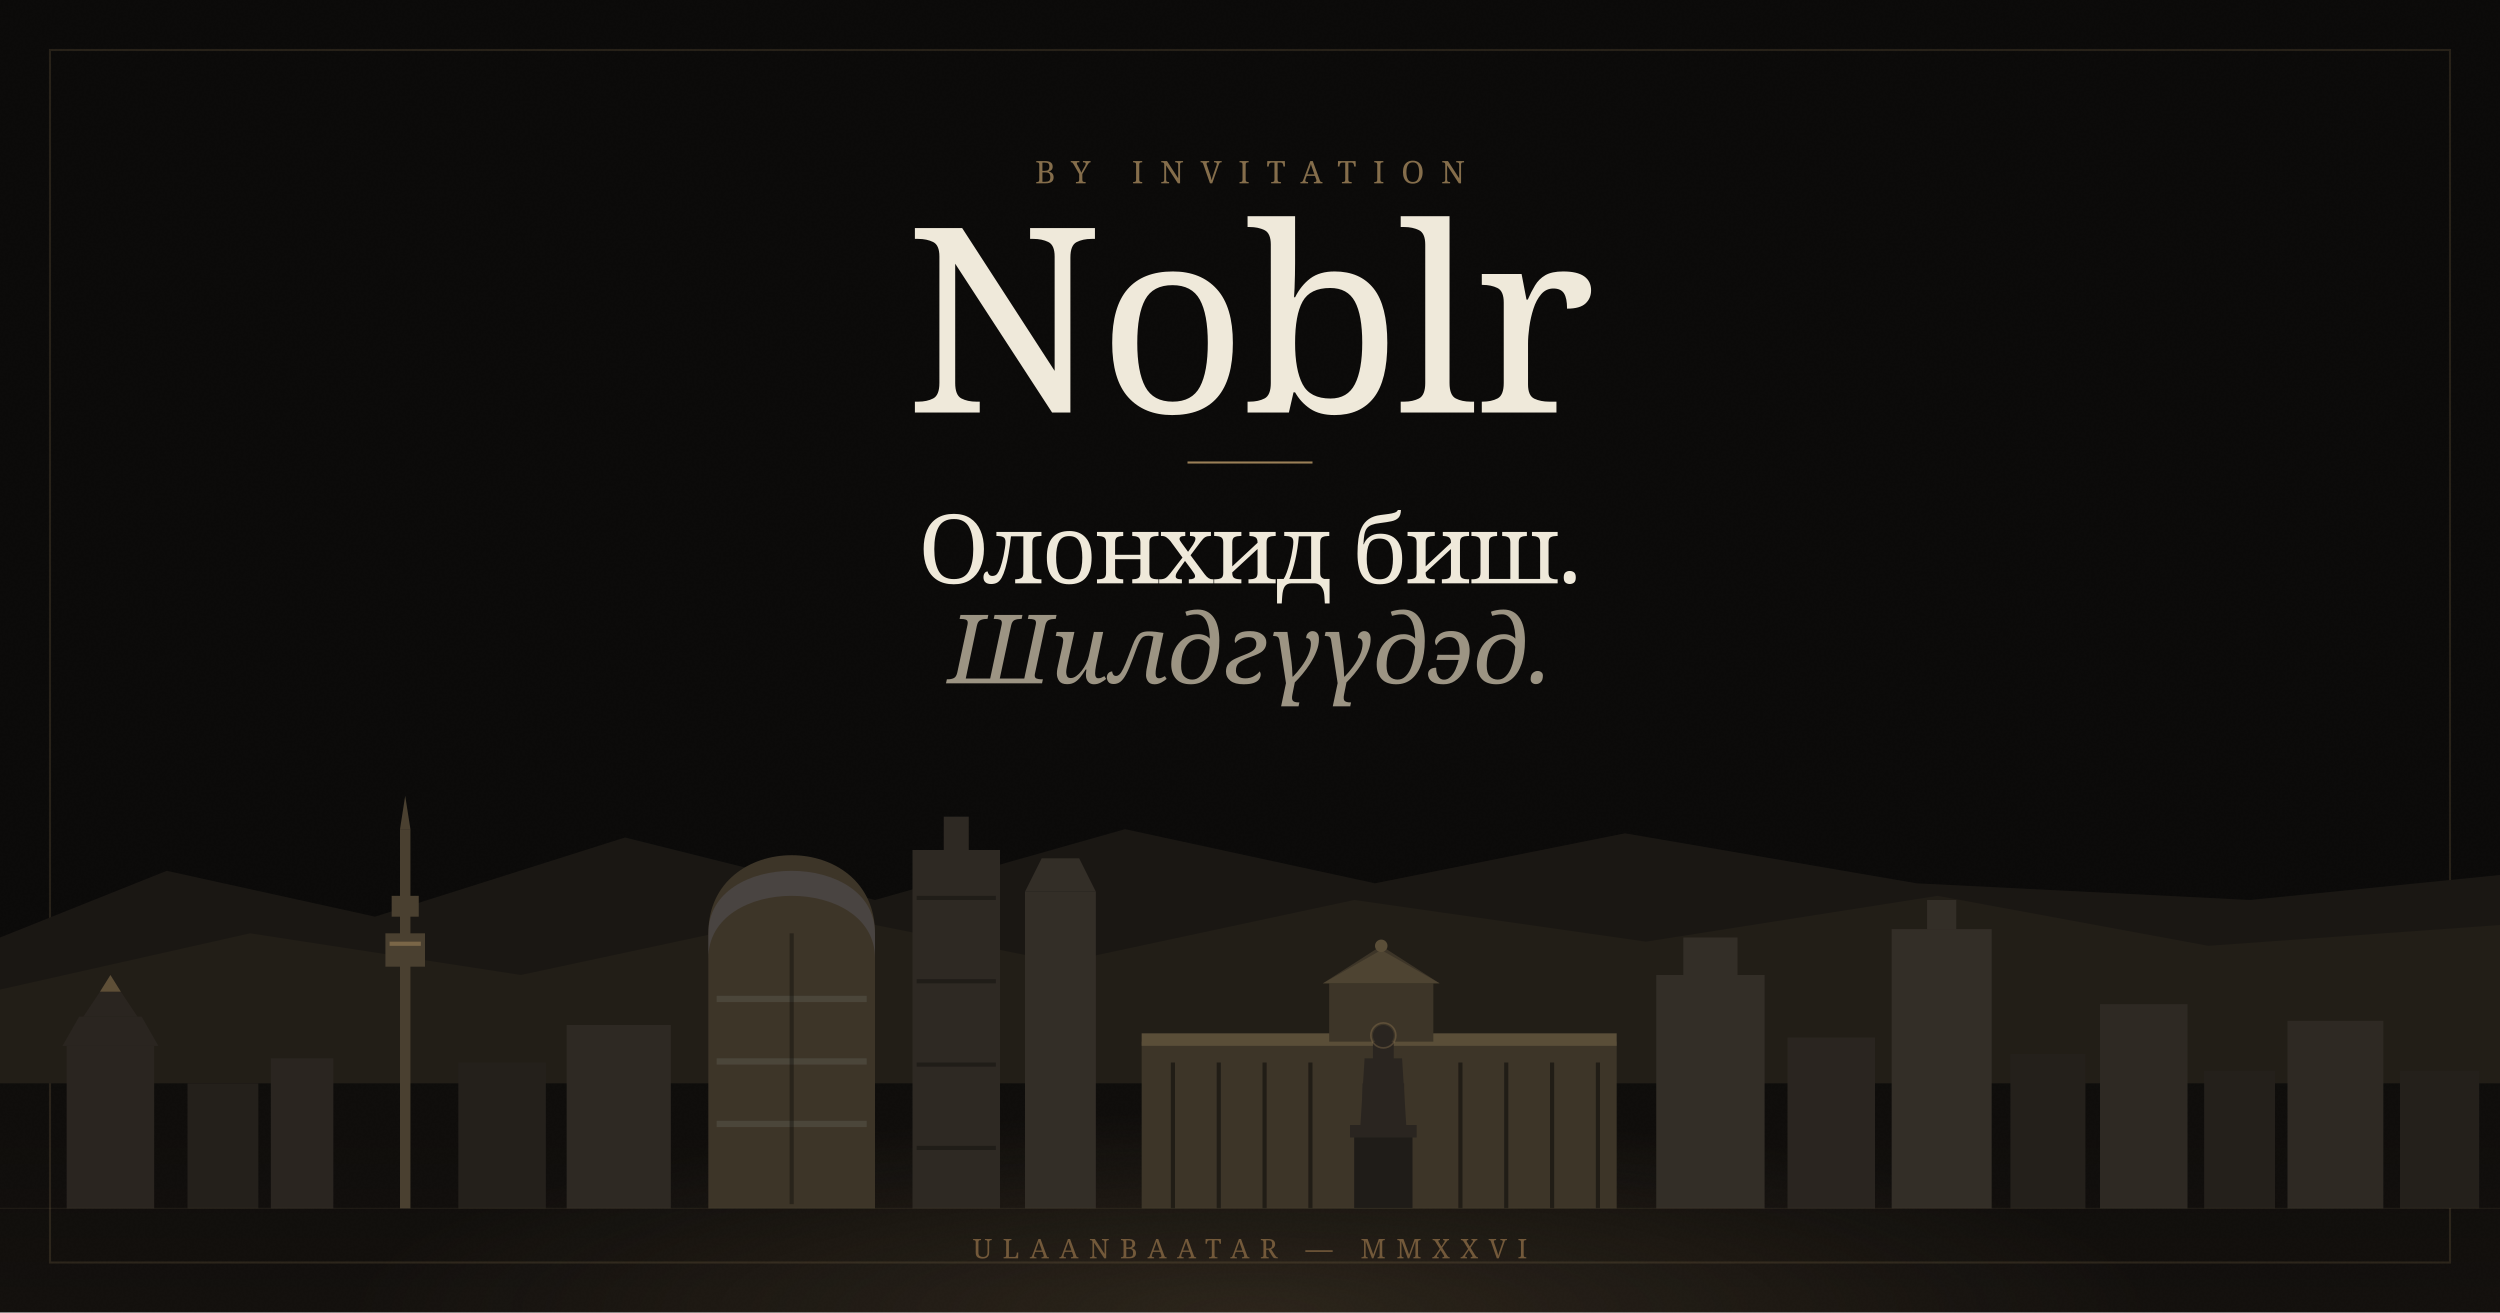
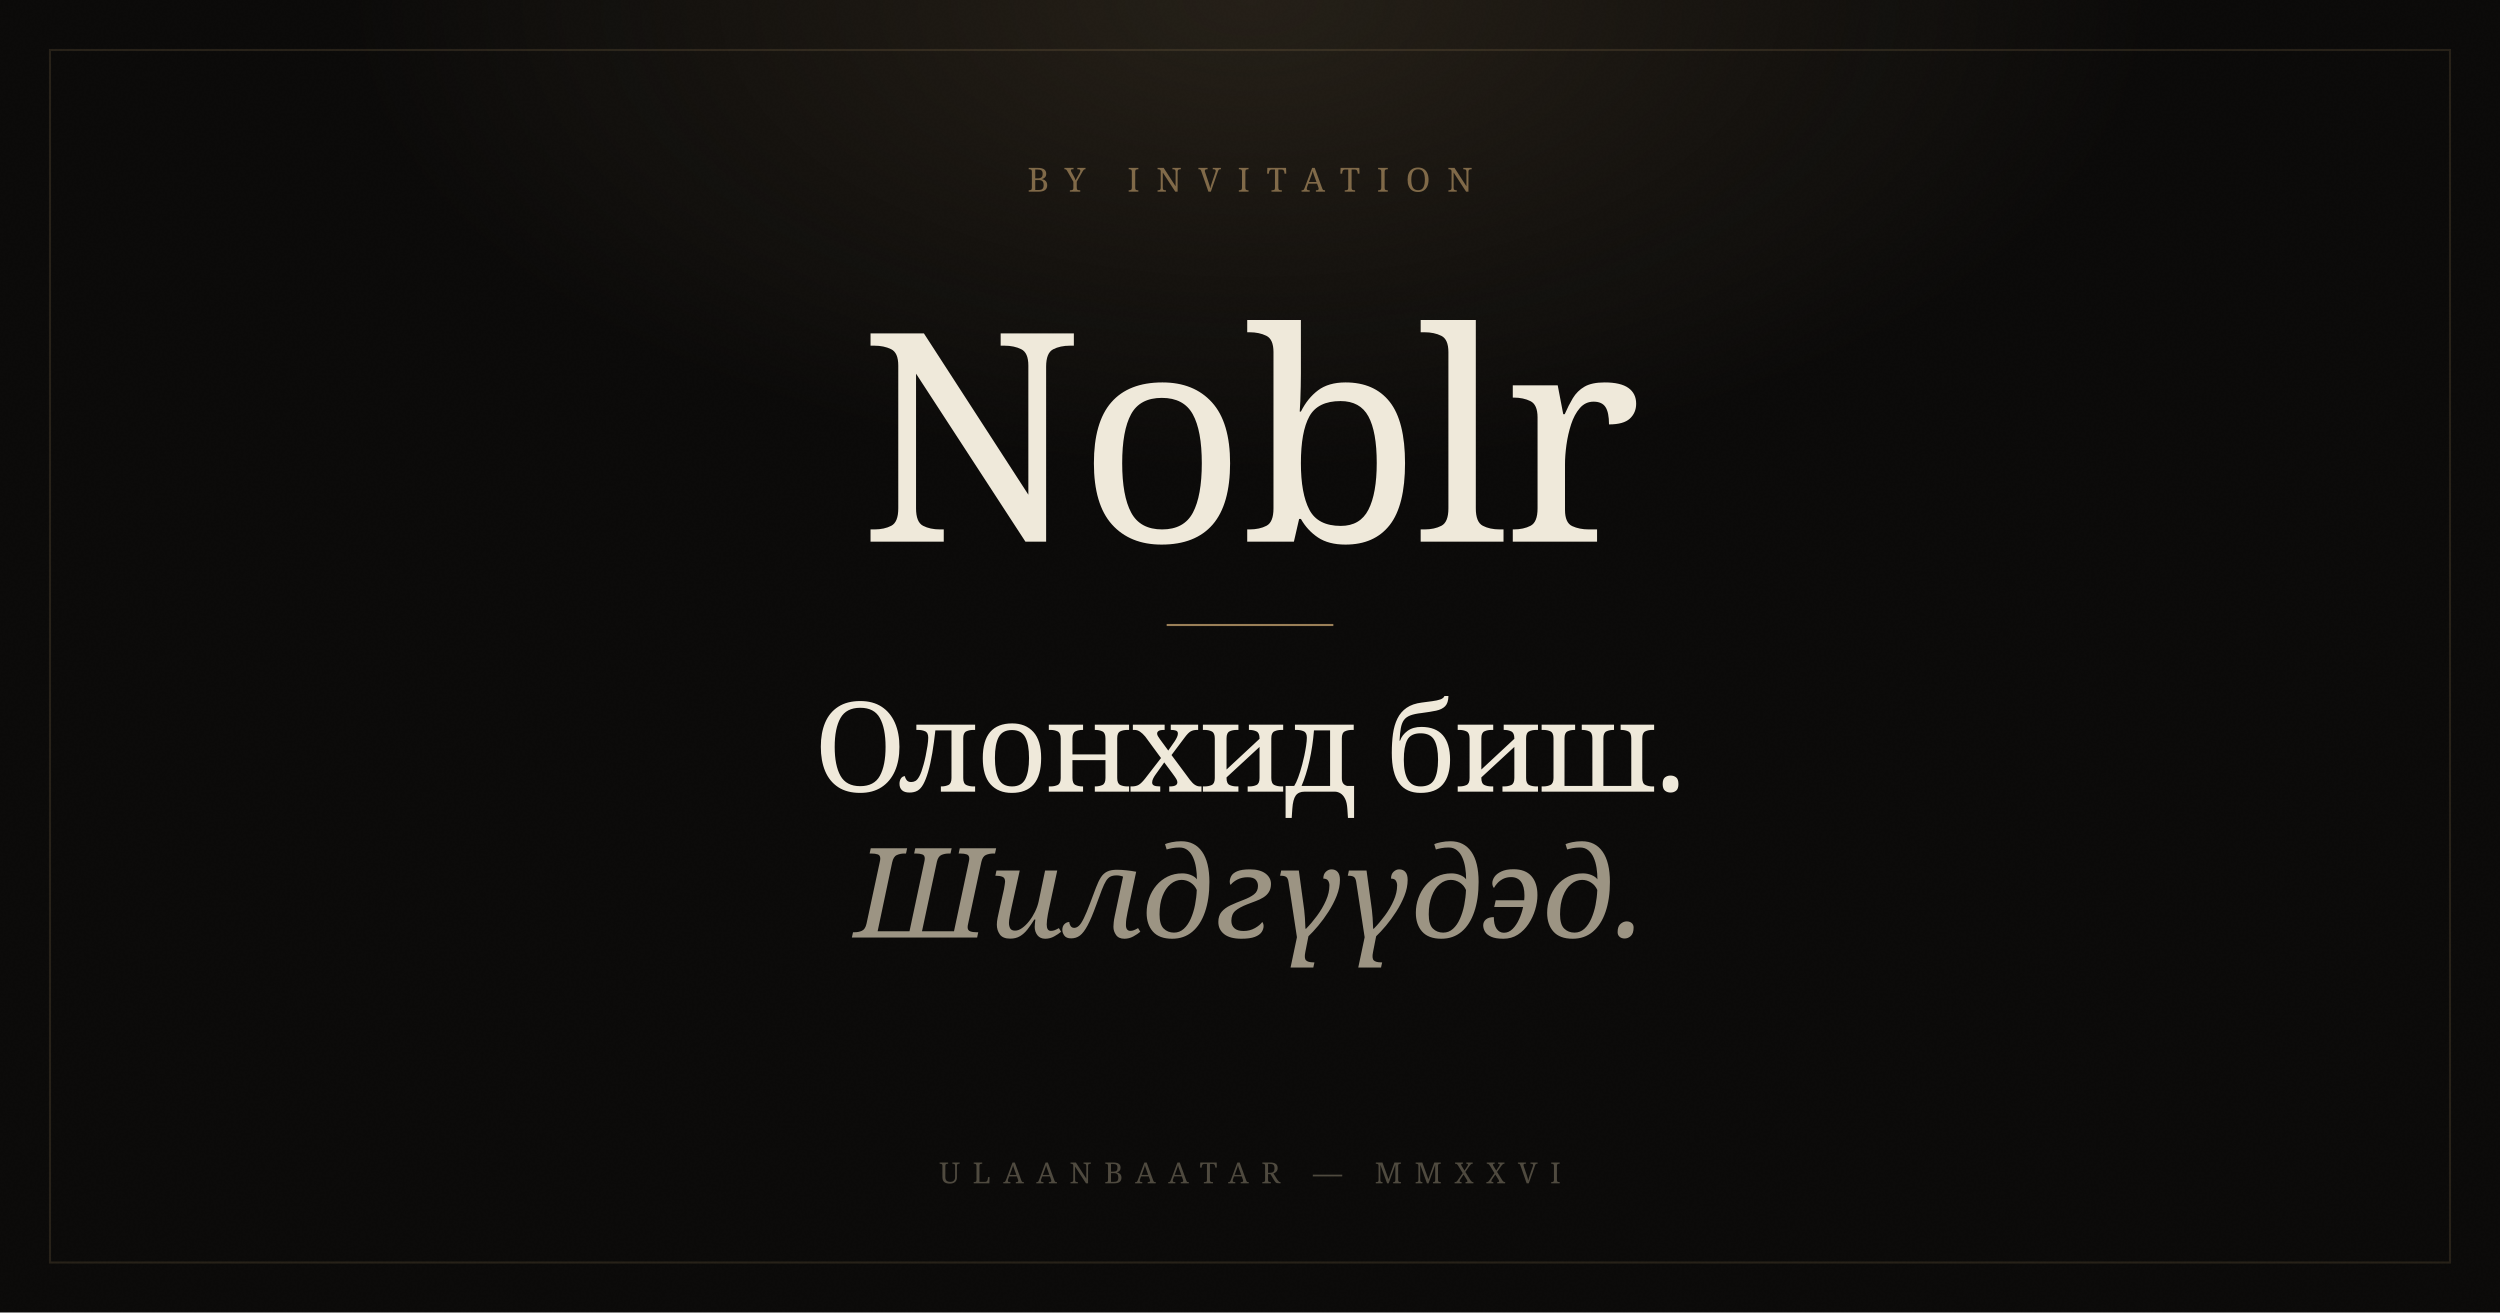
<svg xmlns="http://www.w3.org/2000/svg" width="1200" height="630" viewBox="0 0 1200 630">
  <defs>
    <filter id="n">
      <feTurbulence type="fractalNoise" baseFrequency="0.85" numOctaves="3" />
      <feColorMatrix values="0 0 0 0 1 0 0 0 0 1 0 0 0 0 1 0 0 0 0.02 0" />
    </filter>
-     <linearGradient id="sky" x1="50%" y1="0%" x2="50%" y2="100%">
-       <stop offset="0%" stop-color="#0A0908" />
-       <stop offset="70%" stop-color="#0A0908" />
-       <stop offset="100%" stop-color="#120F0C" />
-     </linearGradient>
-     <radialGradient id="glow" cx="50%" cy="100%" r="60%">
+     <radialGradient id="g" cx="50%" cy="0%" r="60%">
      <stop offset="0%" stop-color="#9A7F57" stop-opacity="0.18" />
      <stop offset="60%" stop-color="#9A7F57" stop-opacity="0" />
    </radialGradient>
  </defs>
-   <rect width="1200" height="630" fill="url(#sky)" />
-   <rect x="0" y="360" width="1200" height="270" fill="url(#glow)" />
+   <rect width="1200" height="630" fill="#0A0908" />
+   <rect width="1200" height="630" fill="url(#g)" />
  <rect width="1200" height="630" filter="url(#n)" opacity="0.5" />
  <rect x="24" y="24" width="1152" height="582" fill="none" stroke="#9A7F57" stroke-opacity="0.2" stroke-width="1" />
-   <text x="600" y="88" text-anchor="middle" font-family="Tenor Sans, serif" font-size="15" letter-spacing="8" fill="#9A7F57" fill-opacity="0.85">BY INVITATION</text>
-   <text x="600" y="198" text-anchor="middle" font-family="Bodoni Moda, Didot, serif" font-size="124" font-weight="300" fill="#EFE9DA" letter-spacing="-2">Noblr</text>
-   <line x1="570" y1="222" x2="630" y2="222" stroke="#9A7F57" stroke-width="1" />
-   <text x="600" y="280" text-anchor="middle" font-family="Bodoni Moda, Didot, serif" font-size="46" font-weight="300" fill="#EFE9DA" letter-spacing="-1">Олонхид биш.</text>
-   <text x="600" y="328" text-anchor="middle" font-family="Fraunces, Georgia, serif" font-size="46" font-weight="300" font-style="italic" fill="#9C9483" letter-spacing="-0.5">Шилдгүүдэд.</text>
-   <path d="M 0 450 L 80 418 L 180 440 L 300 402 L 420 432 L 540 398 L 660 424 L 780 400 L 920 424 L 1080 432 L 1200 420 L 1200 500 L 0 500 Z" fill="#1A1713" />
-   <path d="M 0 475 L 120 448 L 250 468 L 390 438 L 510 462 L 650 432 L 790 452 L 930 430 L 1060 454 L 1200 444 L 1200 520 L 0 520 Z" fill="#221E17" />
-   <rect x="32" y="502" width="42" height="78" fill="#2A2520" />
-   <polygon points="30,502 76,502 68,488 38,488" fill="#2A2520" />
-   <polygon points="40,488 66,488 58,476 48,476" fill="#2A2520" />
-   <polygon points="48,476 58,476 53,468" fill="#9A7F57" opacity="0.5" />
-   <rect x="90" y="520" width="34" height="60" fill="#24201B" />
-   <rect x="130" y="508" width="30" height="72" fill="#2A2520" />
-   <rect x="192" y="398" width="5" height="182" fill="#4A4030" />
-   <rect x="185" y="448" width="19" height="16" fill="#4A4030" />
-   <rect x="188" y="430" width="13" height="10" fill="#4A4030" />
-   <polygon points="192,398 197,398 194.5,382" fill="#4A4030" />
-   <rect x="187" y="452" width="15" height="2" fill="#9A7F57" opacity="0.6" />
-   <rect x="220" y="510" width="42" height="70" fill="#24201B" />
-   <rect x="272" y="492" width="50" height="88" fill="#2E2923" />
-   <path d="M 340 580 L 340 448 C 340 398 420 398 420 448 L 420 580 Z" fill="#3D3528" />
-   <path d="M 340 448 C 340 408 420 408 420 448 L 420 460 C 420 420 340 420 340 460 Z" fill="#5B5A66" opacity="0.4" />
-   <rect x="344" y="478" width="72" height="3" fill="#4F4A3F" opacity="0.8" />
-   <rect x="344" y="508" width="72" height="3" fill="#4F4A3F" opacity="0.8" />
-   <rect x="344" y="538" width="72" height="3" fill="#4F4A3F" opacity="0.8" />
-   <rect x="379" y="448" width="2" height="130" fill="#0A0908" opacity="0.4" />
-   <rect x="438" y="408" width="42" height="172" fill="#2E2923" />
-   <rect x="453" y="392" width="12" height="16" fill="#2E2923" />
-   <rect x="440" y="430" width="38" height="2" fill="#0A0908" opacity="0.4" />
-   <rect x="440" y="470" width="38" height="2" fill="#0A0908" opacity="0.4" />
-   <rect x="440" y="510" width="38" height="2" fill="#0A0908" opacity="0.4" />
-   <rect x="440" y="550" width="38" height="2" fill="#0A0908" opacity="0.4" />
-   <rect x="492" y="428" width="34" height="152" fill="#332E27" />
-   <polygon points="492,428 526,428 518,412 500,412" fill="#332E27" />
-   <rect x="548" y="500" width="228" height="80" fill="#3D3528" />
-   <rect x="548" y="496" width="228" height="6" fill="#5A4E38" />
-   <rect x="638" y="472" width="50" height="28" fill="#3D3528" />
-   <polygon points="635,472 691,472 663,454" fill="#3D3528" />
-   <polygon points="635,472 691,472 663,456" fill="#5A4E38" opacity="0.6" />
-   <circle cx="663" cy="454" r="3" fill="#5A4E38" />
-   <rect x="562" y="510" width="2" height="70" fill="#0A0908" opacity="0.55" />
-   <rect x="584" y="510" width="2" height="70" fill="#0A0908" opacity="0.55" />
-   <rect x="606" y="510" width="2" height="70" fill="#0A0908" opacity="0.55" />
-   <rect x="628" y="510" width="2" height="70" fill="#0A0908" opacity="0.55" />
-   <rect x="700" y="510" width="2" height="70" fill="#0A0908" opacity="0.55" />
-   <rect x="722" y="510" width="2" height="70" fill="#0A0908" opacity="0.55" />
-   <rect x="744" y="510" width="2" height="70" fill="#0A0908" opacity="0.55" />
-   <rect x="766" y="510" width="2" height="70" fill="#0A0908" opacity="0.55" />
-   <rect x="650" y="544" width="28" height="36" fill="#1F1C18" />
-   <rect x="648" y="540" width="32" height="6" fill="#2A2520" />
-   <rect x="654" y="520" width="20" height="22" fill="#2A2520" />
-   <path d="M 653 540 L 655 508 L 673 508 L 675 540 Z" fill="#2A2520" />
-   <rect x="659" y="500" width="10" height="10" fill="#2A2520" />
-   <circle cx="664" cy="497" r="5" fill="#2A2520" />
-   <circle cx="664" cy="497" r="6" fill="none" stroke="#9A7F57" stroke-opacity="0.35" stroke-width="0.8" />
-   <rect x="795" y="468" width="52" height="112" fill="#332E27" />
-   <rect x="808" y="450" width="26" height="18" fill="#332E27" />
-   <rect x="858" y="498" width="42" height="82" fill="#2A2520" />
-   <rect x="908" y="446" width="48" height="134" fill="#332E27" />
-   <rect x="925" y="432" width="14" height="14" fill="#332E27" />
-   <rect x="965" y="506" width="36" height="74" fill="#24201B" />
-   <rect x="1008" y="482" width="42" height="98" fill="#2E2923" />
-   <rect x="1058" y="514" width="34" height="66" fill="#24201B" />
-   <rect x="1098" y="490" width="46" height="90" fill="#2E2923" />
-   <rect x="1152" y="514" width="38" height="66" fill="#24201B" />
-   <line x1="0" y1="580" x2="1200" y2="580" stroke="#9A7F57" stroke-opacity="0.12" stroke-width="0.5" />
-   <text x="600" y="604" text-anchor="middle" font-family="Tenor Sans, serif" font-size="13" letter-spacing="5" fill="#73593A">ULAANBAATAR — MMXXVI</text>
+   <text x="600" y="92" text-anchor="middle" font-family="Tenor Sans, serif" font-size="16" letter-spacing="8" fill="#9A7F57" fill-opacity="0.8">BY INVITATION</text>
+   <text x="600" y="260" text-anchor="middle" font-family="Bodoni Moda, Didot, serif" font-size="140" font-weight="300" fill="#EFE9DA" letter-spacing="-2">Noblr</text>
+   <line x1="560" y1="300" x2="640" y2="300" stroke="#9A7F57" stroke-width="1" />
+   <text x="600" y="380" text-anchor="middle" font-family="Bodoni Moda, Didot, serif" font-size="60" font-weight="300" fill="#EFE9DA" letter-spacing="-1">Олонхид биш.</text>
+   <text x="600" y="450" text-anchor="middle" font-family="Fraunces, Georgia, serif" font-size="60" font-weight="300" font-style="italic" fill="#9C9483" letter-spacing="-0.5">Шилдгүүдэд.</text>
+   <text x="600" y="568" text-anchor="middle" font-family="Tenor Sans, serif" font-size="14" letter-spacing="6" fill="#4F4A3F">ULAANBAATAR — MMXXVI</text>
</svg>
